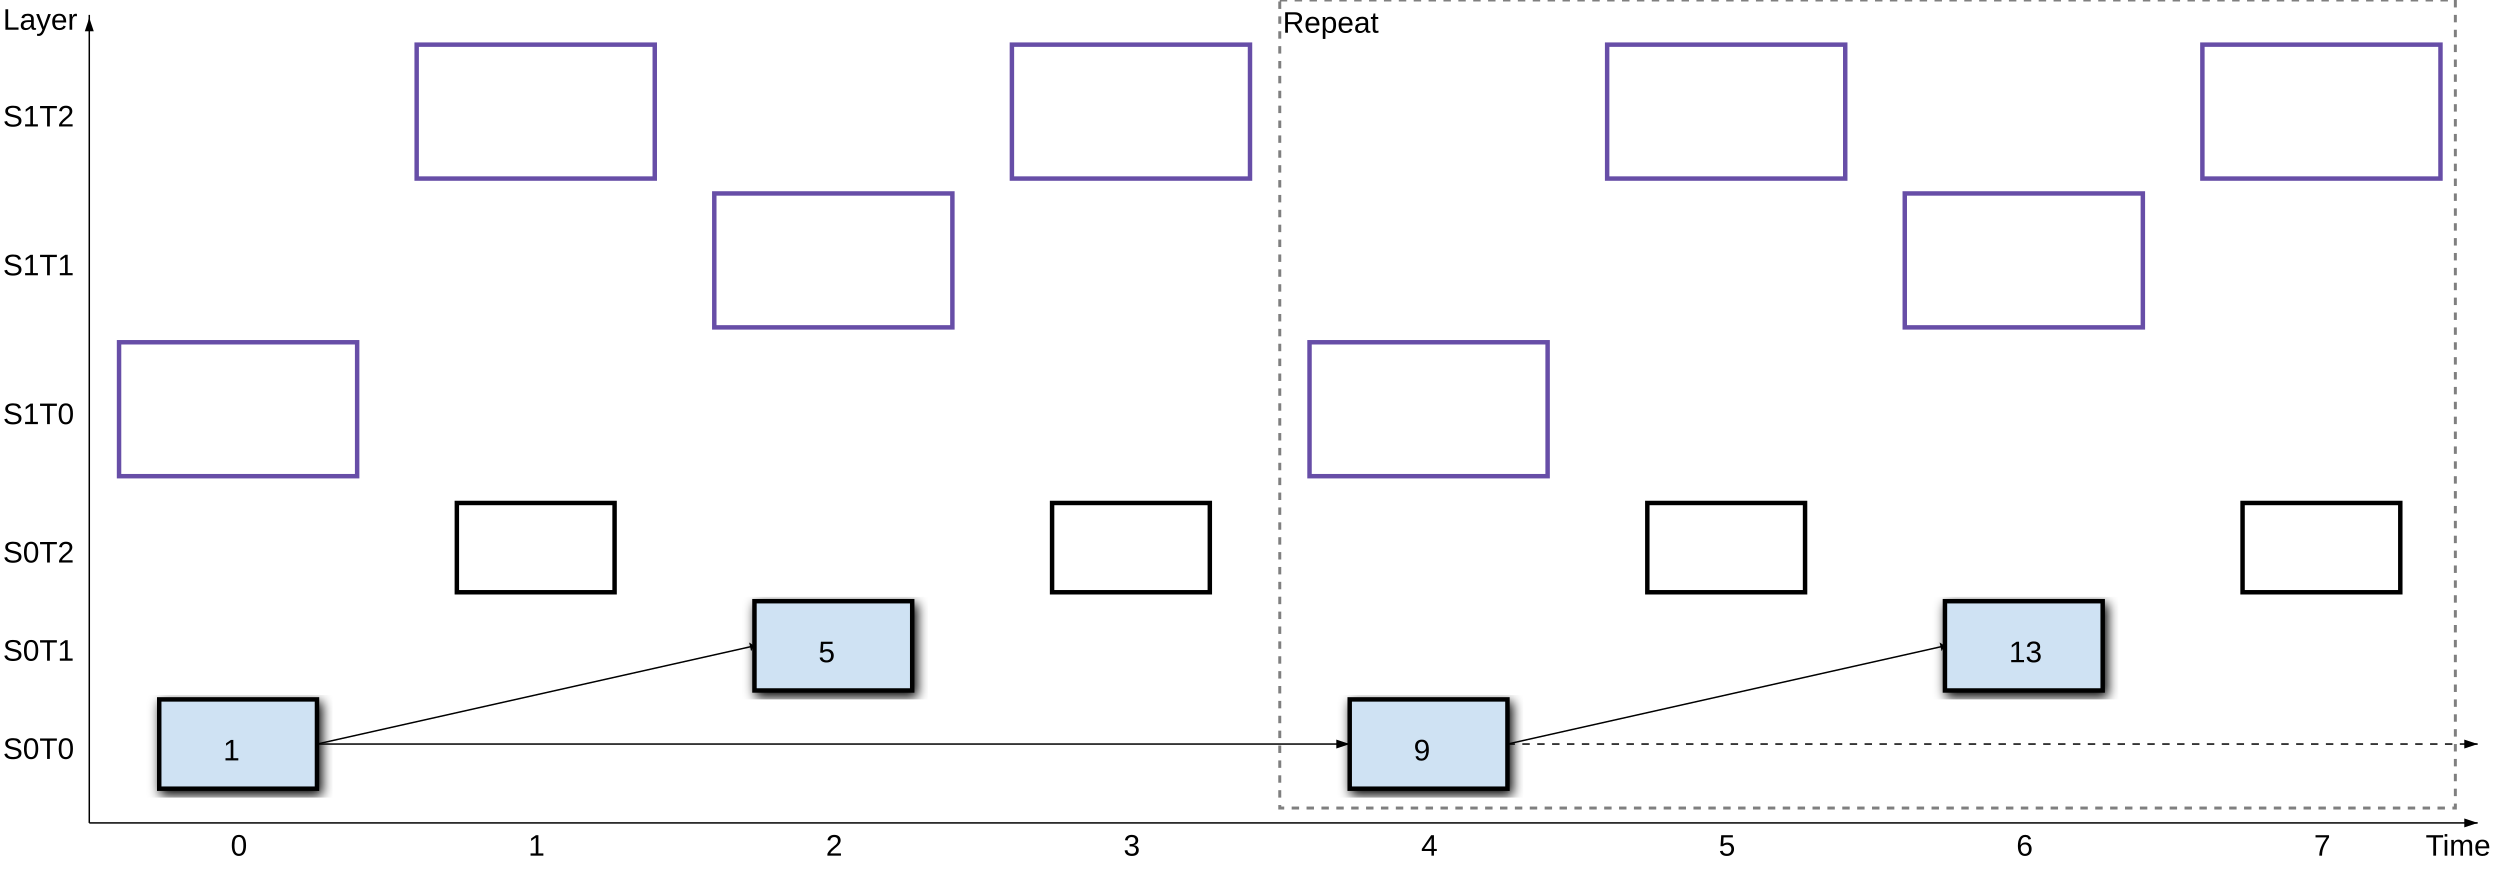
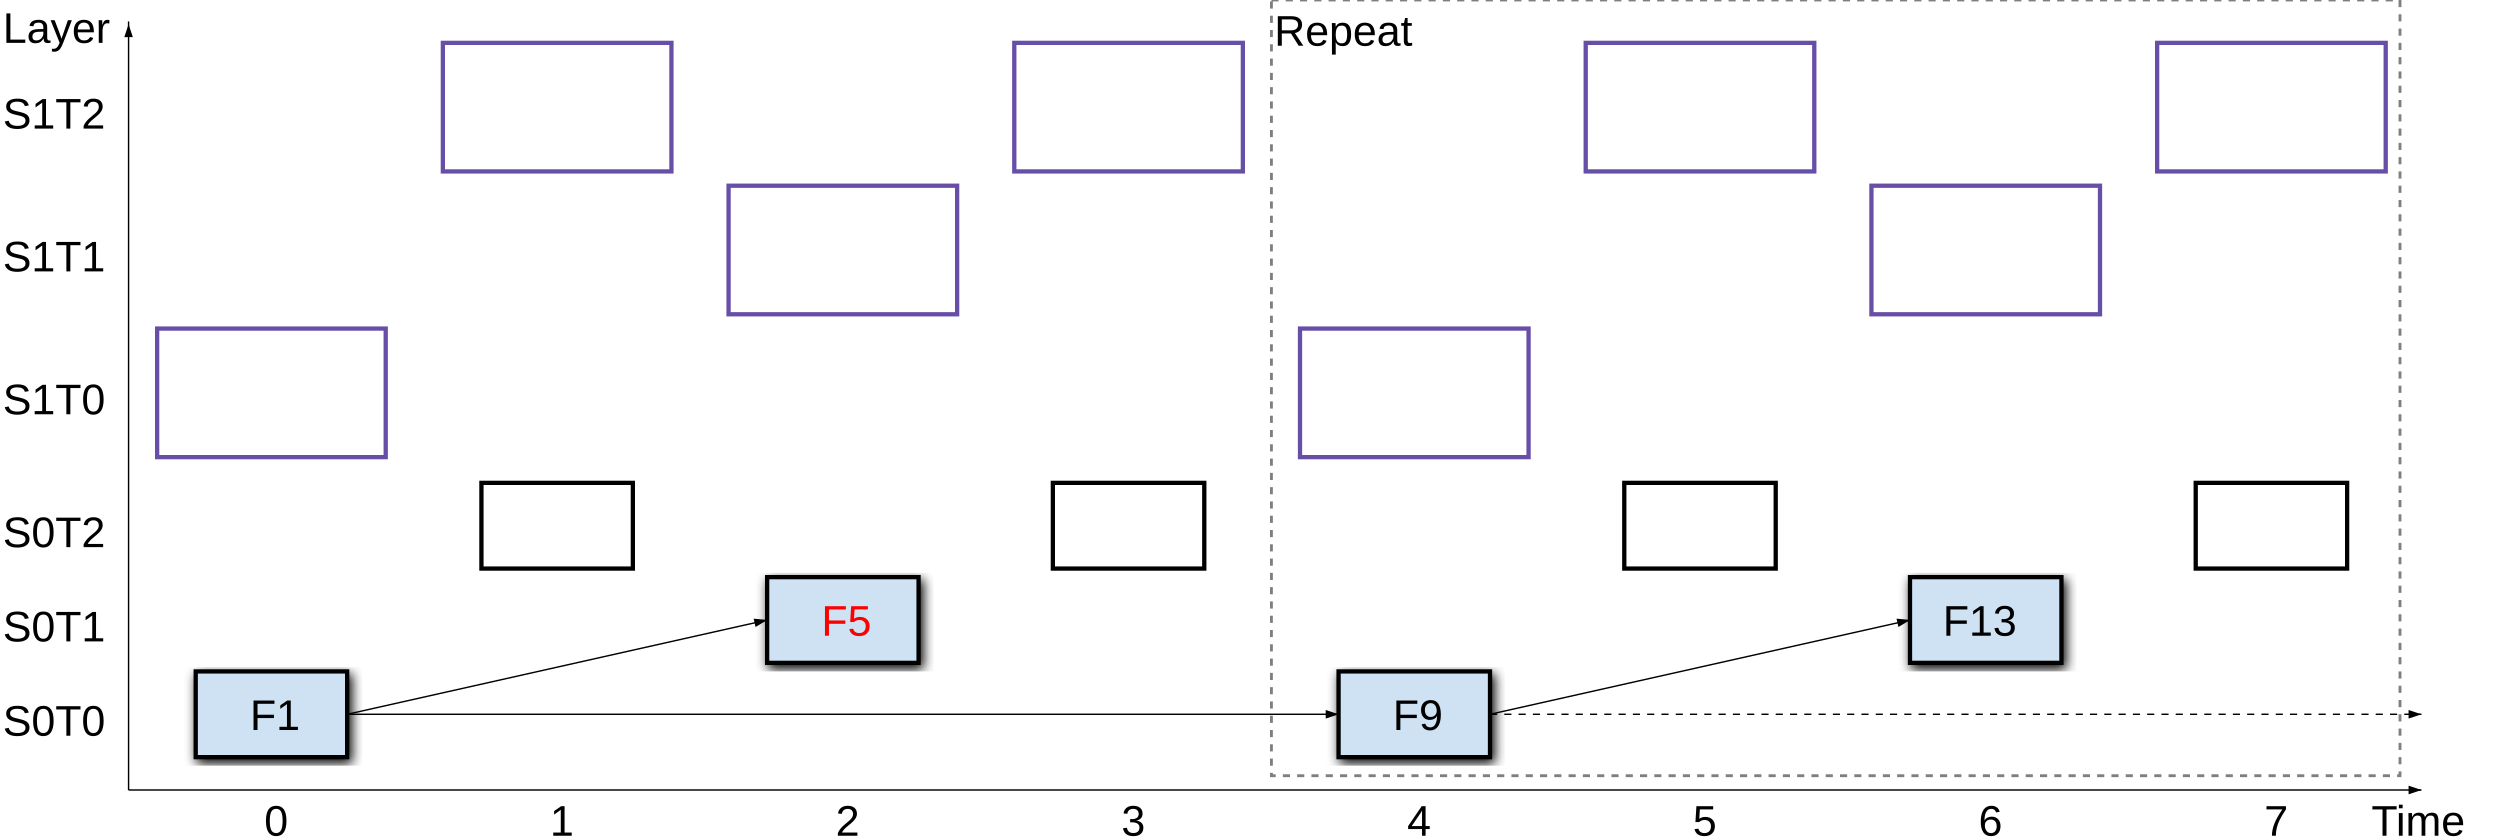
- <svg xmlns="http://www.w3.org/2000/svg" version="1.1" viewBox="0 0 1680 588">
+ <svg xmlns="http://www.w3.org/2000/svg" version="1.1" viewBox="0 0 1750 588">
  <defs>
    <filter id="sh">
      <feGaussianBlur in="SourceAlpha" stdDeviation="4" />
      <feOffset dx="2" dy="3" />
      <feBlend in="SourceGraphic" />
    </filter>
  </defs>
-   <rect x="107" y="470" width="106" height="60" style="fill:#cfe2f3;stroke-width:3;stroke:#000000" filter="url(#sh)" />
-   <rect x="80" y="230" width="160" height="90" style="fill-opacity:0;stroke-width:3;stroke:#674ea7" />
-   <rect x="307" y="338" width="106" height="60" style="fill-opacity:0;stroke-width:3;stroke:#000000" />
-   <rect x="280" y="30" width="160" height="90" style="fill-opacity:0;stroke-width:3;stroke:#674ea7" />
-   <rect x="507" y="404" width="106" height="60" style="fill:#cfe2f3;stroke-width:3;stroke:#000000" filter="url(#sh)" />
-   <line x1="213" y1="500" x2="507" y2="434" style="stroke:#000000;stroke-width:1" />
-   <polygon points="507,434 504,431 504,437" transform="rotate(-12.7 507 434)" />
-   <rect x="480" y="130" width="160" height="90" style="fill-opacity:0;stroke-width:3;stroke:#674ea7" />
-   <rect x="707" y="338" width="106" height="60" style="fill-opacity:0;stroke-width:3;stroke:#000000" />
-   <rect x="680" y="30" width="160" height="90" style="fill-opacity:0;stroke-width:3;stroke:#674ea7" />
-   <rect x="907" y="470" width="106" height="60" style="fill:#cfe2f3;stroke-width:3;stroke:#000000" filter="url(#sh)" />
-   <line x1="213" y1="500" x2="907" y2="500" style="stroke:#000000;stroke-width:1" />
-   <polygon points="907,500 898,497 898,503" />
-   <rect x="880" y="230" width="160" height="90" style="fill-opacity:0;stroke-width:3;stroke:#674ea7" />
-   <rect x="1107" y="338" width="106" height="60" style="fill-opacity:0;stroke-width:3;stroke:#000000" />
-   <rect x="1080" y="30" width="160" height="90" style="fill-opacity:0;stroke-width:3;stroke:#674ea7" />
-   <rect x="1307" y="404" width="106" height="60" style="fill:#cfe2f3;stroke-width:3;stroke:#000000" filter="url(#sh)" />
-   <line x1="1013" y1="500" x2="1307" y2="434" style="stroke:#000000;stroke-width:1" />
-   <polygon points="1307,434 1304,431 1304,437" transform="rotate(-12.7 1307 434)" />
-   <rect x="1280" y="130" width="160" height="90" style="fill-opacity:0;stroke-width:3;stroke:#674ea7" />
-   <rect x="1507" y="338" width="106" height="60" style="fill-opacity:0;stroke-width:3;stroke:#000000" />
-   <rect x="1480" y="30" width="160" height="90" style="fill-opacity:0;stroke-width:3;stroke:#674ea7" />
-   <line x1="1013" y1="500" x2="1665" y2="500" style="stroke:#000000;stroke-width:1;stroke-dasharray:5,5" />
-   <polygon points="1665,500 1656,497 1656,503" />
-   <rect x="860" y="0" width="790" height="543" style="fill:none;stroke-width:2;stroke:#7f7f7f;stroke-dasharray:5,5" />
-   <text x="862" y="22" font-family="Arial" font-size="20">Repeat</text>
-   <line x1="60" y1="553" x2="1665" y2="553" style="stroke:#000000;stroke-width:1" />
-   <polygon points="1665,553 1656,550 1656,556" />
-   <line x1="60" y1="553" x2="60" y2="10" style="stroke:#000000;stroke-width:1" />
-   <polygon points="60,12 57,21 63,21" />
-   <text x="1630" y="575" font-family="Arial" font-size="20">Time<tspan x="155" y="575">0</tspan>
-     <tspan x="355" y="575">1</tspan>
-     <tspan x="555" y="575">2</tspan>
-     <tspan x="755" y="575">3</tspan>
-     <tspan x="955" y="575">4</tspan>
-     <tspan x="1155" y="575">5</tspan>
-     <tspan x="1355" y="575">6</tspan>
-     <tspan x="1555" y="575">7</tspan>
-     <tspan x="2" y="20">Layer</tspan>
-     <tspan x="2" y="510">S0T0</tspan>
-     <tspan x="2" y="444">S0T1</tspan>
-     <tspan x="2" y="378">S0T2</tspan>
-     <tspan x="2" y="285">S1T0</tspan>
-     <tspan x="2" y="185">S1T1</tspan>
-     <tspan x="2" y="85">S1T2</tspan>
-     <tspan x="150" y="511">1</tspan>
-     <tspan x="550" y="445">5</tspan>
-     <tspan x="950" y="511">9</tspan>
-     <tspan x="1350" y="445">13</tspan>
+   <rect x="137" y="470" width="106" height="60" style="fill:#cfe2f3;stroke-width:3;stroke:#000000" filter="url(#sh)" />
+   <rect x="110" y="230" width="160" height="90" style="fill-opacity:0;stroke-width:3;stroke:#674ea7" />
+   <rect x="337" y="338" width="106" height="60" style="fill-opacity:0;stroke-width:3;stroke:#000000" />
+   <rect x="310" y="30" width="160" height="90" style="fill-opacity:0;stroke-width:3;stroke:#674ea7" />
+   <rect x="537" y="404" width="106" height="60" style="fill:#cfe2f3;stroke-width:3;stroke:#000000" filter="url(#sh)" />
+   <line x1="243" y1="500" x2="537" y2="434" style="stroke:#000000;stroke-width:1" />
+   <polygon points="537,434 528,431 528,437" transform="rotate(-12.7 537 434)" />
+   <rect x="510" y="130" width="160" height="90" style="fill-opacity:0;stroke-width:3;stroke:#674ea7" />
+   <rect x="737" y="338" width="106" height="60" style="fill-opacity:0;stroke-width:3;stroke:#000000" />
+   <rect x="710" y="30" width="160" height="90" style="fill-opacity:0;stroke-width:3;stroke:#674ea7" />
+   <rect x="937" y="470" width="106" height="60" style="fill:#cfe2f3;stroke-width:3;stroke:#000000" filter="url(#sh)" />
+   <line x1="243" y1="500" x2="937" y2="500" style="stroke:#000000;stroke-width:1" />
+   <polygon points="937,500 928,497 928,503" />
+   <rect x="910" y="230" width="160" height="90" style="fill-opacity:0;stroke-width:3;stroke:#674ea7" />
+   <rect x="1137" y="338" width="106" height="60" style="fill-opacity:0;stroke-width:3;stroke:#000000" />
+   <rect x="1110" y="30" width="160" height="90" style="fill-opacity:0;stroke-width:3;stroke:#674ea7" />
+   <rect x="1337" y="404" width="106" height="60" style="fill:#cfe2f3;stroke-width:3;stroke:#000000" filter="url(#sh)" />
+   <line x1="1043" y1="500" x2="1337" y2="434" style="stroke:#000000;stroke-width:1" />
+   <polygon points="1337,434 1328,431 1328,437" transform="rotate(-12.7 1337 434)" />
+   <rect x="1310" y="130" width="160" height="90" style="fill-opacity:0;stroke-width:3;stroke:#674ea7" />
+   <rect x="1537" y="338" width="106" height="60" style="fill-opacity:0;stroke-width:3;stroke:#000000" />
+   <rect x="1510" y="30" width="160" height="90" style="fill-opacity:0;stroke-width:3;stroke:#674ea7" />
+   <line x1="1043" y1="500" x2="1695" y2="500" style="stroke:#000000;stroke-width:1;stroke-dasharray:5,5" />
+   <polygon points="1695,500 1686,497 1686,503" />
+   <rect x="890" y="0" width="790" height="543" style="fill:none;stroke-width:2;stroke:#7f7f7f;stroke-dasharray:5,5" />
+   <text x="892" y="32" font-family="Arial" font-size="30">Repeat</text>
+   <line x1="90" y1="553" x2="1695" y2="553" style="stroke:#000000;stroke-width:1" />
+   <polygon points="1695,553 1686,550 1686,556" />
+   <line x1="90" y1="553" x2="90" y2="15" style="stroke:#000000;stroke-width:1" />
+   <polygon points="90,17 87,26 93,26" />
+   <text x="1660" y="585" font-family="Arial" font-size="30">Time<tspan x="185" y="585">0</tspan>
+     <tspan x="385" y="585">1</tspan>
+     <tspan x="585" y="585">2</tspan>
+     <tspan x="785" y="585">3</tspan>
+     <tspan x="985" y="585">4</tspan>
+     <tspan x="1185" y="585">5</tspan>
+     <tspan x="1385" y="585">6</tspan>
+     <tspan x="1585" y="585">7</tspan>
+     <tspan x="2" y="30">Layer</tspan>
+     <tspan x="2" y="515">S0T0</tspan>
+     <tspan x="2" y="449">S0T1</tspan>
+     <tspan x="2" y="383">S0T2</tspan>
+     <tspan x="2" y="290">S1T0</tspan>
+     <tspan x="2" y="190">S1T1</tspan>
+     <tspan x="2" y="90">S1T2</tspan>
+     <tspan x="175" y="511">F1</tspan>
+     <tspan x="575" y="445" fill="red">F5</tspan>
+     <tspan x="975" y="511">F9</tspan>
+     <tspan x="1360" y="445">F13</tspan>
  </text>
</svg>
